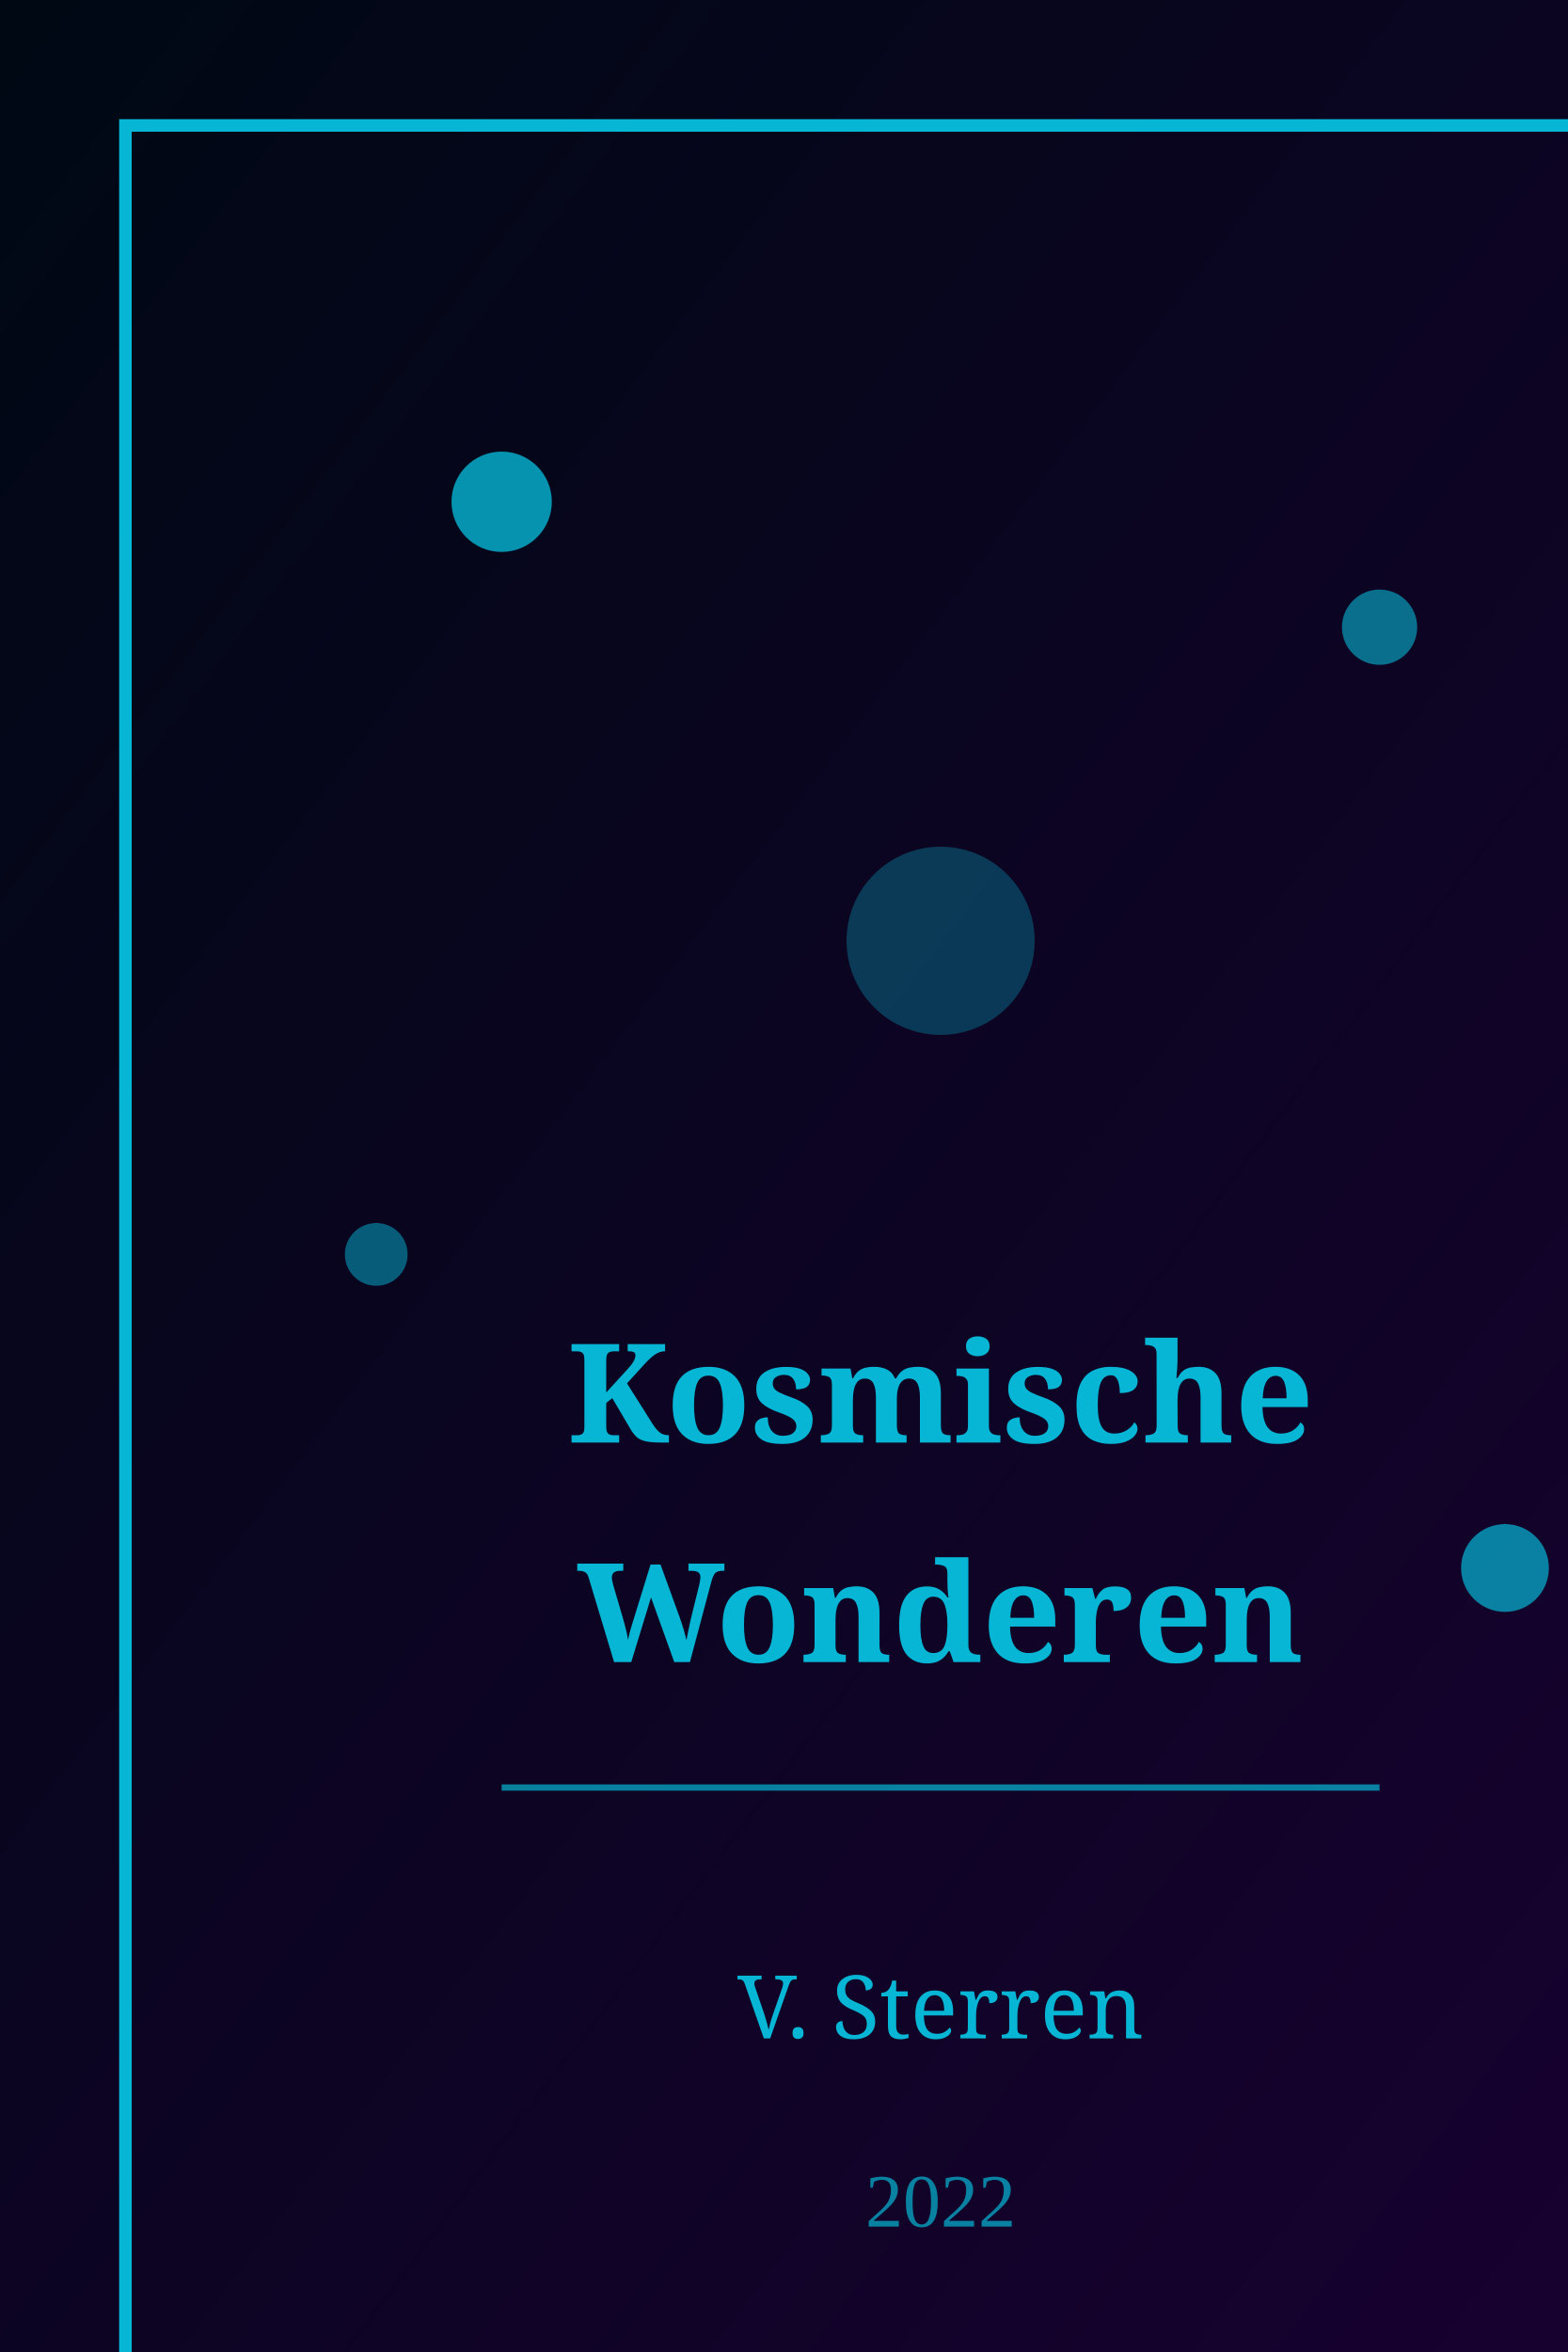
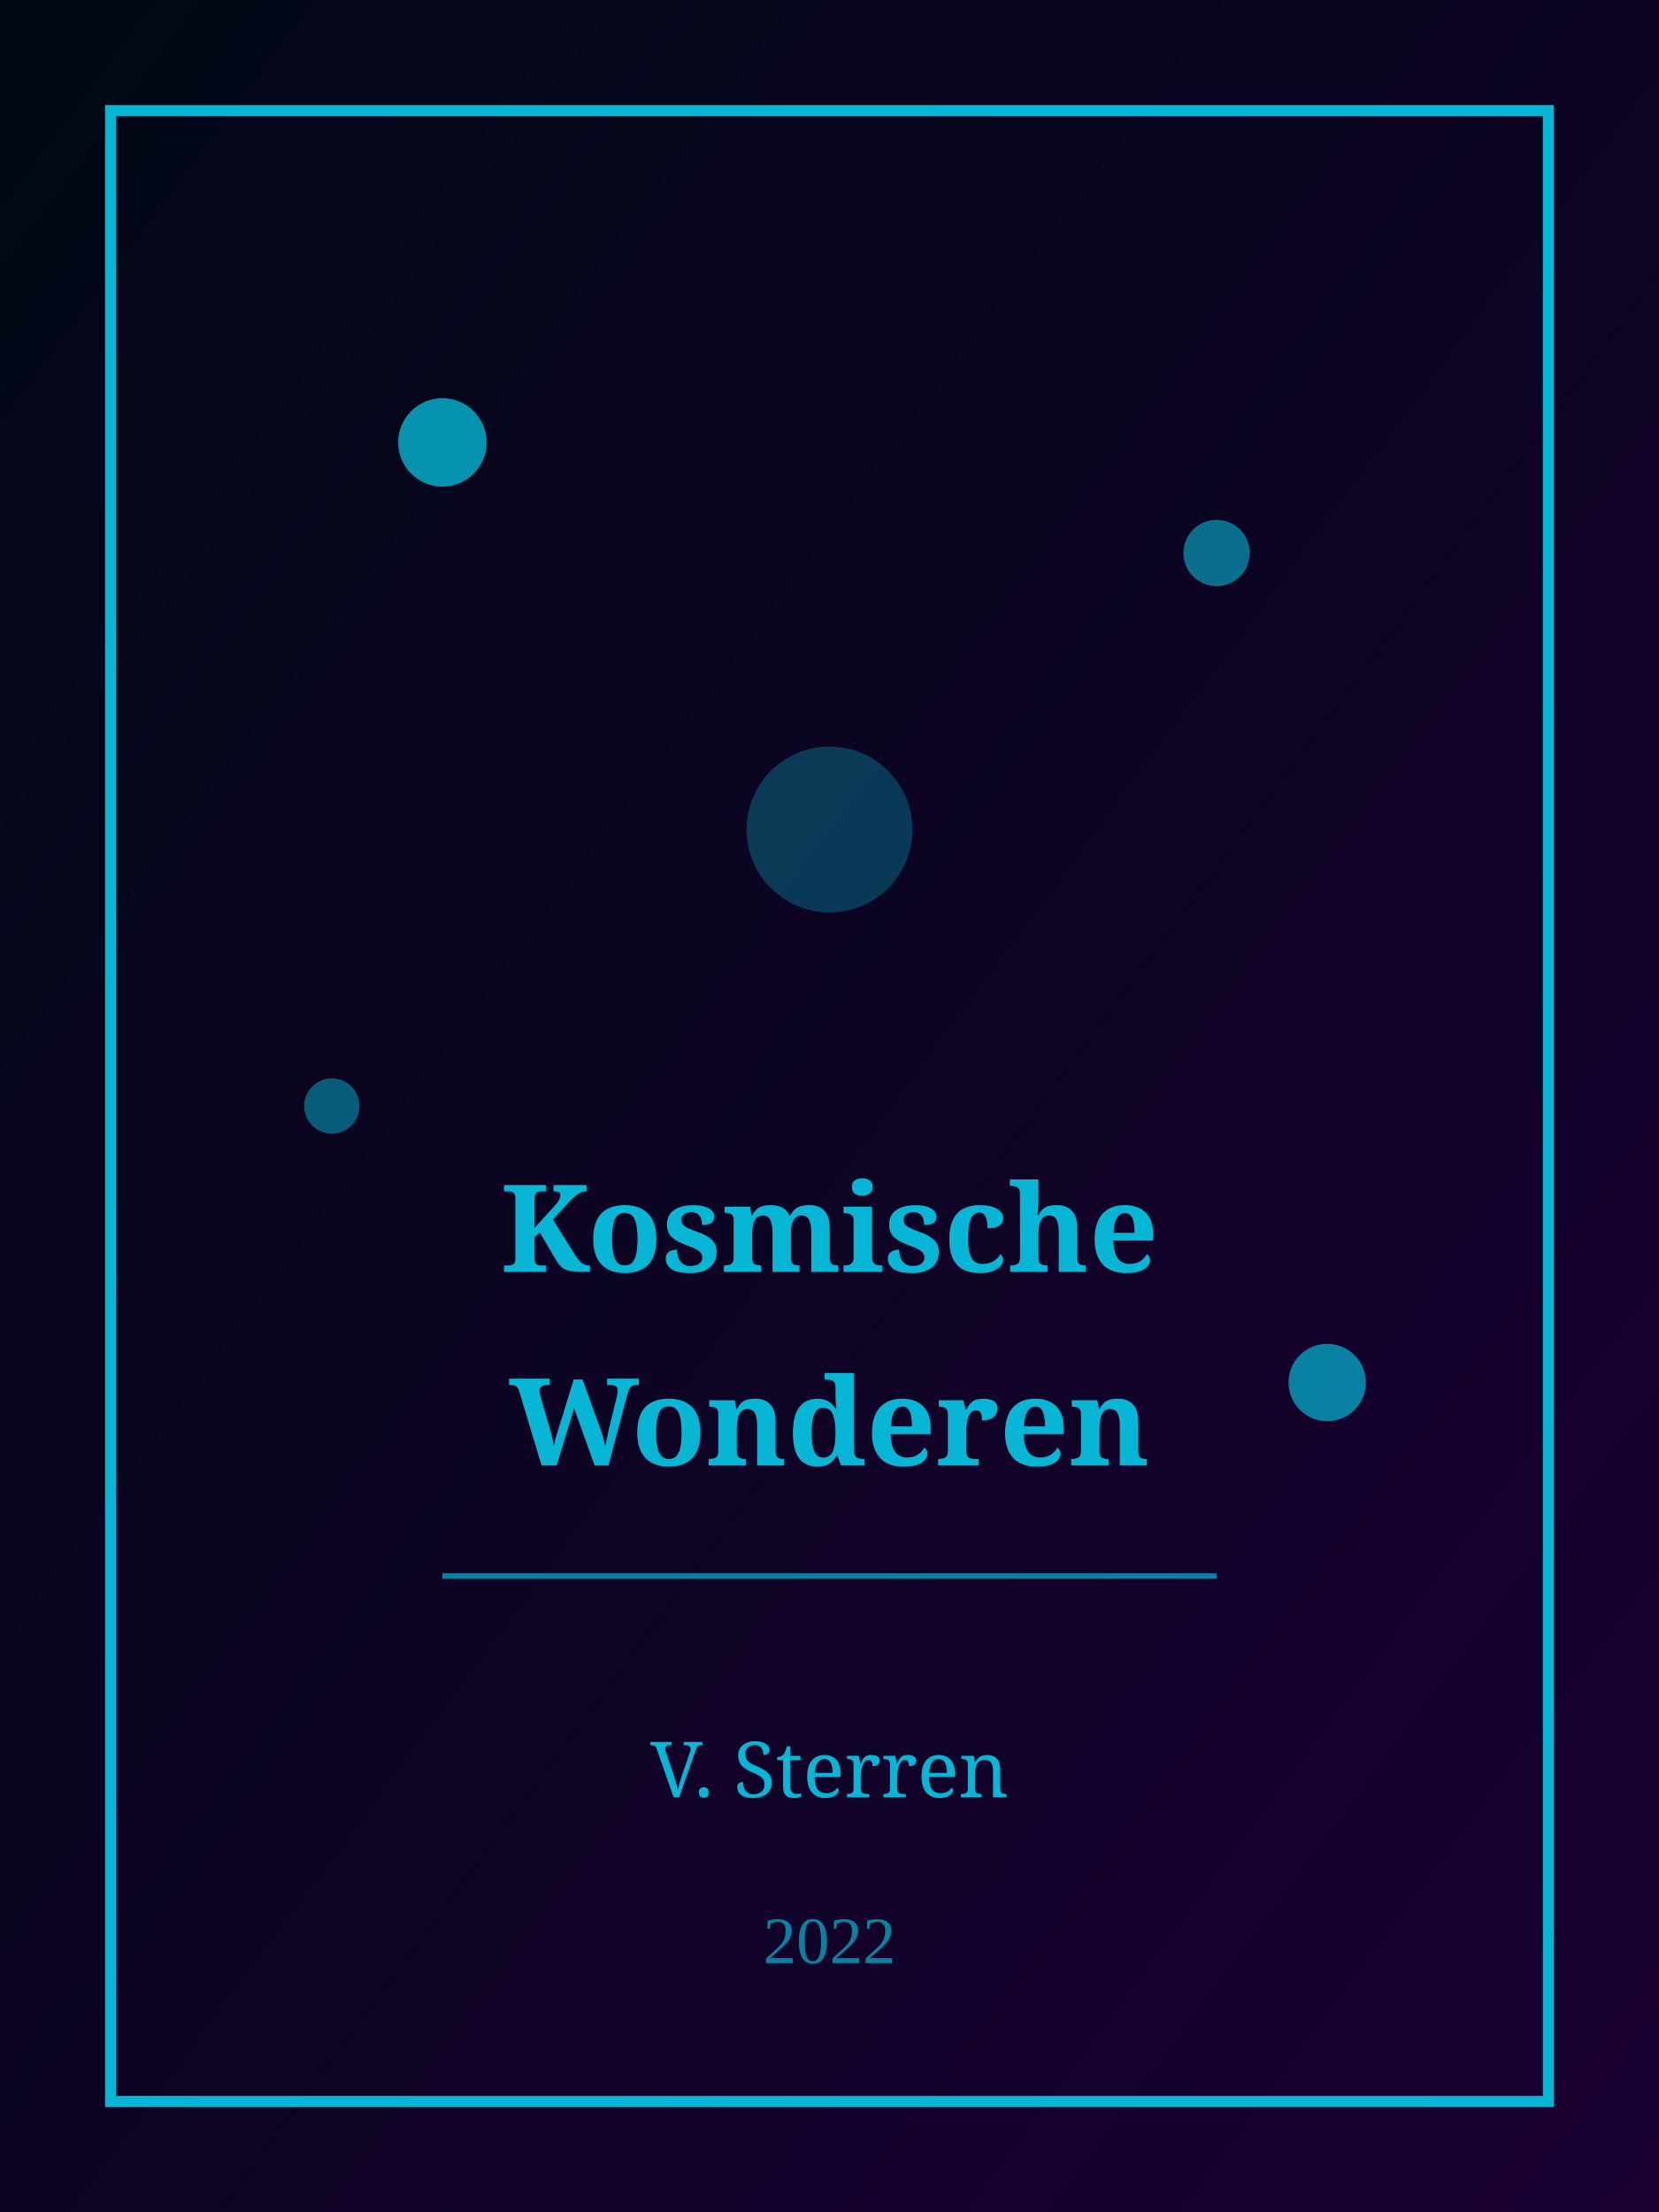
- <svg xmlns="http://www.w3.org/2000/svg" viewBox="0 0 250 375">
+ <svg xmlns="http://www.w3.org/2000/svg" viewBox="0 0 300 400">
  <defs>
    <linearGradient id="spaceGrad" x1="0%" y1="0%" x2="100%" y2="100%">
      <stop offset="0%" style="stop-color:#000814;stop-opacity:1" />
      <stop offset="100%" style="stop-color:#1a0033;stop-opacity:1" />
    </linearGradient>
  </defs>
  <rect width="300" height="400" fill="url(#spaceGrad)" />
  <rect x="20" y="20" width="260" height="360" fill="none" stroke="#06b6d4" stroke-width="2" />
  <circle cx="80" cy="80" r="8" fill="#06b6d4" opacity="0.8" />
  <circle cx="220" cy="100" r="6" fill="#06b6d4" opacity="0.6" />
  <circle cx="60" cy="200" r="5" fill="#06b6d4" opacity="0.5" />
  <circle cx="240" cy="250" r="7" fill="#06b6d4" opacity="0.7" />
  <circle cx="150" cy="150" r="15" fill="#06b6d4" opacity="0.3" />
  <text x="150" y="230" font-size="22" font-weight="bold" text-anchor="middle" fill="#06b6d4" font-family="Georgia, serif">Kosmische</text>
  <text x="150" y="265" font-size="22" font-weight="bold" text-anchor="middle" fill="#06b6d4" font-family="Georgia, serif">Wonderen</text>
  <line x1="80" y1="285" x2="220" y2="285" stroke="#06b6d4" stroke-width="1" opacity="0.7" />
  <text x="150" y="325" font-size="14" text-anchor="middle" fill="#06b6d4" font-family="Georgia, serif">V. Sterren</text>
  <text x="150" y="355" font-size="12" text-anchor="middle" fill="#06b6d4" opacity="0.7">2022</text>
</svg>
